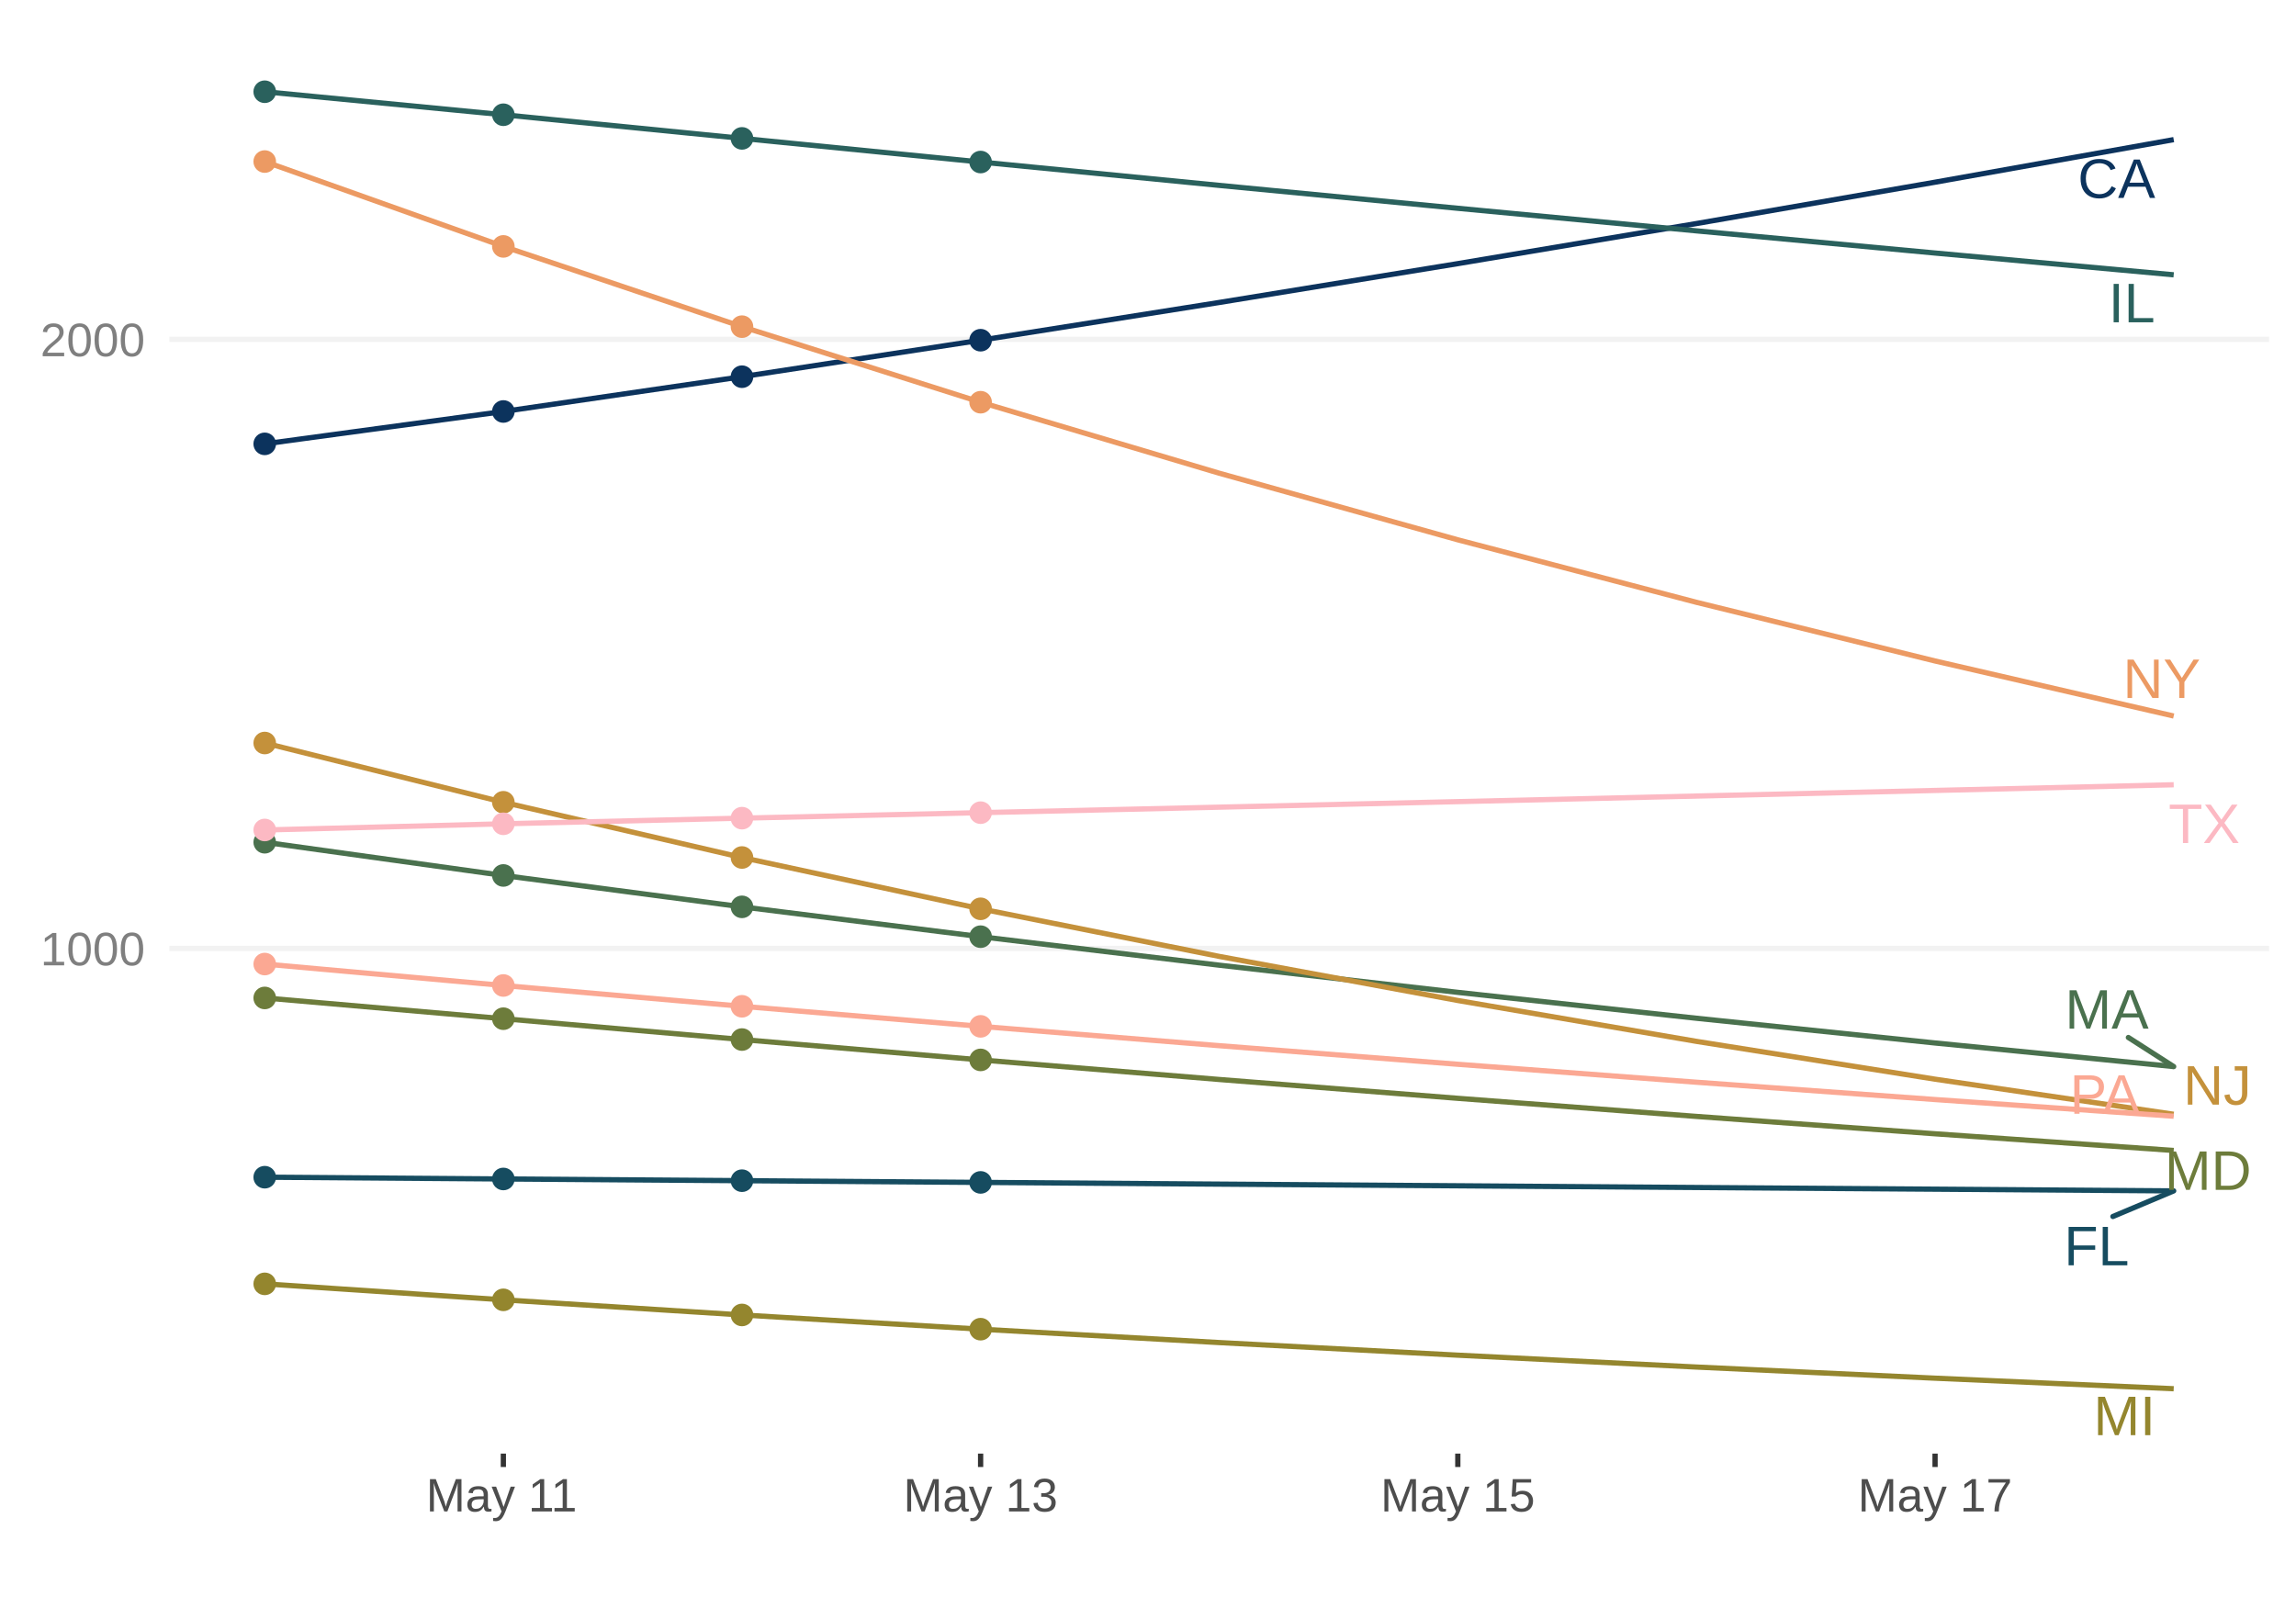
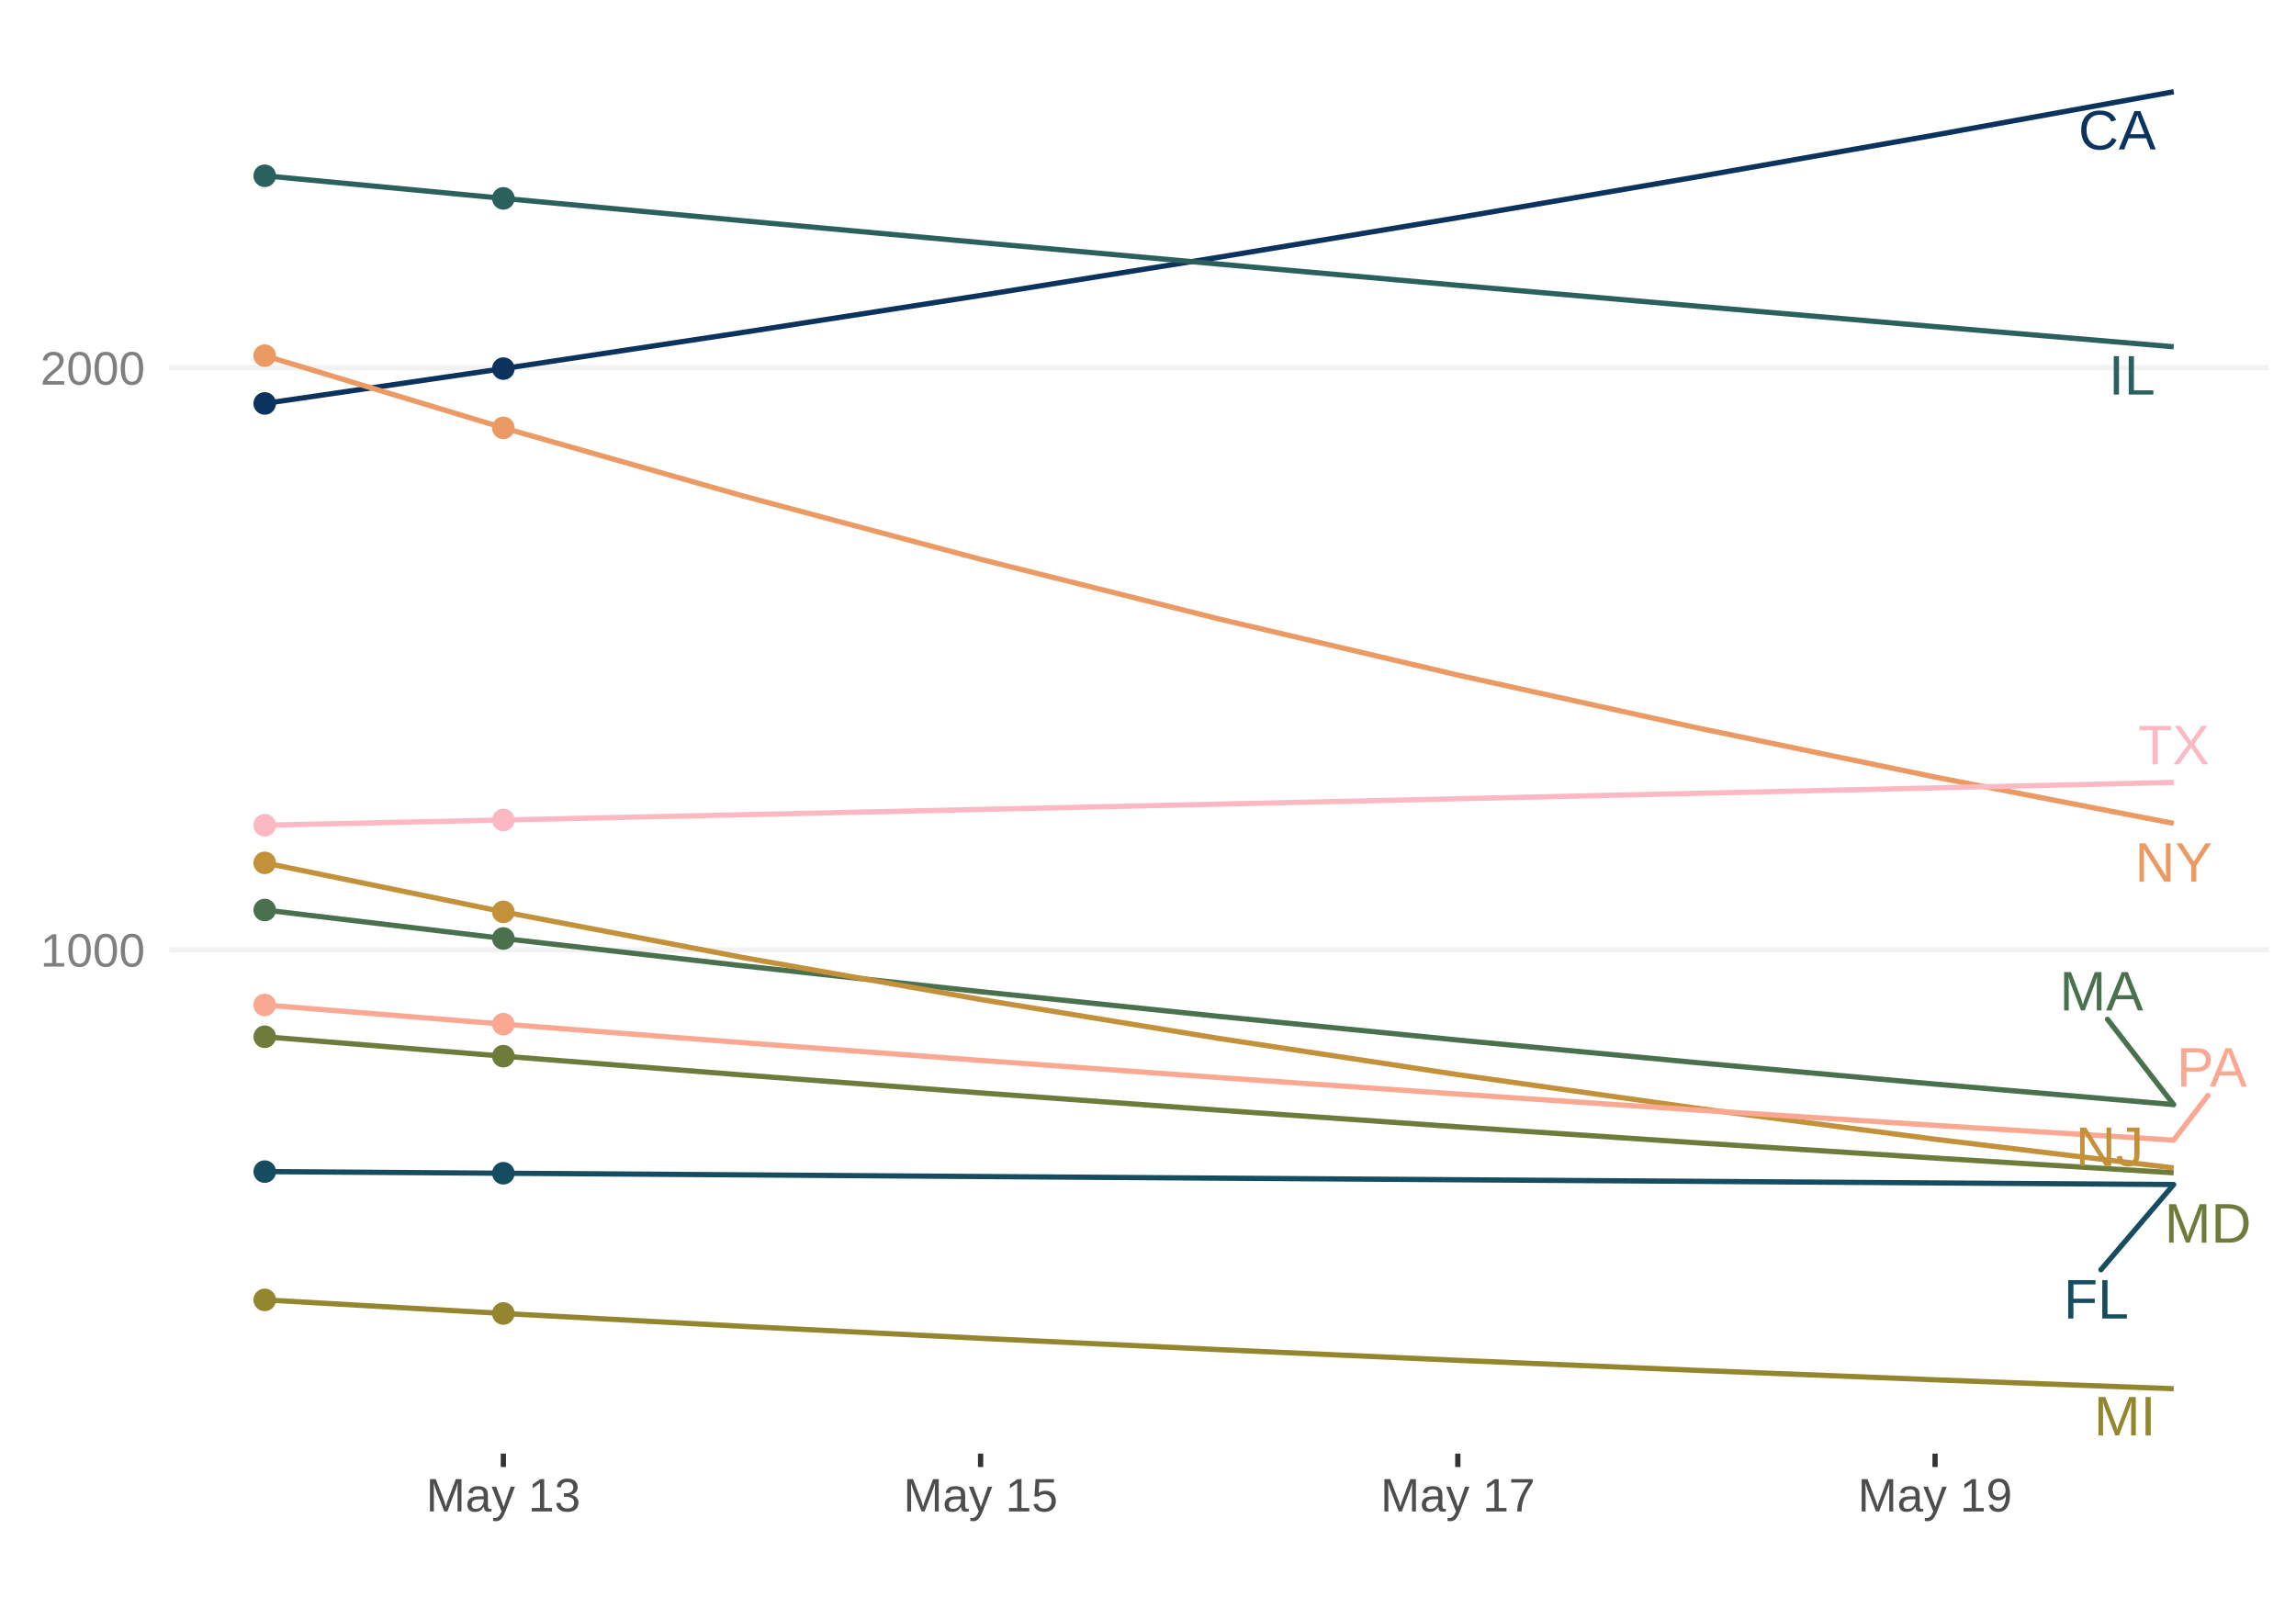
<svg xmlns="http://www.w3.org/2000/svg" viewBox="0 0 468.00 327.60">
  <defs>
    <style type="text/css">
    line, polyline, polygon, path, rect, circle {
      fill: none;
      stroke: #000000;
      stroke-linecap: round;
      stroke-linejoin: round;
      stroke-miterlimit: 10.00;
    }
  </style>
  </defs>
  <rect width="100%" height="100%" style="stroke: none; fill: none;" />
  <rect x="0.00" y="0.00" width="468.00" height="327.60" style="stroke-width: 1.07; stroke: none;" />
  <defs>
    <clipPath id="cpMzQuNTF8NDYyLjUyfDI5Ni4zMXw1LjQ4">
      <rect x="34.51" y="5.48" width="428.01" height="290.83" />
    </clipPath>
  </defs>
-   <polyline points="34.51,193.34 462.52,193.34 " style="stroke-width: 1.07; stroke: #000000; stroke-opacity: 0.051; stroke-linecap: butt;" clip-path="url(#cpMzQuNTF8NDYyLjUyfDI5Ni4zMXw1LjQ4)" />
-   <polyline points="34.51,69.18 462.52,69.18 " style="stroke-width: 1.07; stroke: #000000; stroke-opacity: 0.051; stroke-linecap: butt;" clip-path="url(#cpMzQuNTF8NDYyLjUyfDI5Ni4zMXw1LjQ4)" />
-   <polyline points="53.96,90.48 102.60,83.88 151.24,76.79 199.88,69.35 248.51,61.66 297.15,53.74 345.79,45.57 394.43,37.14 443.07,28.46 " style="stroke-width: 1.07; stroke: #0C335D; stroke-linecap: butt;" clip-path="url(#cpMzQuNTF8NDYyLjUyfDI5Ni4zMXw1LjQ4)" />
-   <polyline points="53.96,239.97 102.60,240.33 151.24,240.68 199.88,241.03 248.51,241.38 297.15,241.72 345.79,242.07 394.43,242.41 443.07,242.76 " style="stroke-width: 1.07; stroke: #164C60; stroke-linecap: butt;" clip-path="url(#cpMzQuNTF8NDYyLjUyfDI5Ni4zMXw1LjQ4)" />
-   <polyline points="53.96,18.70 102.60,23.39 151.24,28.21 199.88,33.03 248.51,37.79 297.15,42.46 345.79,47.06 394.43,51.58 443.07,56.02 " style="stroke-width: 1.07; stroke: #2A615D; stroke-linecap: butt;" clip-path="url(#cpMzQuNTF8NDYyLjUyfDI5Ni4zMXw1LjQ4)" />
-   <polyline points="53.96,171.69 102.60,178.46 151.24,184.86 199.88,190.94 248.51,196.75 297.15,202.29 345.79,207.57 394.43,212.61 443.07,217.42 " style="stroke-width: 1.07; stroke: #4A714E; stroke-linecap: butt;" clip-path="url(#cpMzQuNTF8NDYyLjUyfDI5Ni4zMXw1LjQ4)" />
-   <polyline points="53.96,203.43 102.60,207.66 151.24,211.91 199.88,216.06 248.51,220.05 297.15,223.89 345.79,227.58 394.43,231.12 443.07,234.52 " style="stroke-width: 1.07; stroke: #6D7C3B; stroke-linecap: butt;" clip-path="url(#cpMzQuNTF8NDYyLjUyfDI5Ni4zMXw1LjQ4)" />
-   <polyline points="53.96,261.71 102.60,264.97 151.24,268.05 199.88,270.95 248.51,273.68 297.15,276.25 345.79,278.67 394.43,280.94 443.07,283.09 " style="stroke-width: 1.07; stroke: #94862E; stroke-linecap: butt;" clip-path="url(#cpMzQuNTF8NDYyLjUyfDI5Ni4zMXw1LjQ4)" />
-   <polyline points="53.96,151.46 102.60,163.54 151.24,174.80 199.88,185.26 248.51,194.96 297.15,203.95 345.79,212.28 394.43,219.99 443.07,227.14 " style="stroke-width: 1.07; stroke: #C4913B; stroke-linecap: butt;" clip-path="url(#cpMzQuNTF8NDYyLjUyfDI5Ni4zMXw1LjQ4)" />
-   <polyline points="53.96,32.93 102.60,50.23 151.24,66.59 199.88,81.99 248.51,96.46 297.15,110.04 345.79,122.78 394.43,134.74 443.07,145.96 " style="stroke-width: 1.07; stroke: #EC9A63; stroke-linecap: butt;" clip-path="url(#cpMzQuNTF8NDYyLjUyfDI5Ni4zMXw1LjQ4)" />
-   <polyline points="53.96,196.52 102.60,200.89 151.24,205.13 199.88,209.22 248.51,213.16 297.15,216.95 345.79,220.61 394.43,224.14 443.07,227.54 " style="stroke-width: 1.07; stroke: #FBA893; stroke-linecap: butt;" clip-path="url(#cpMzQuNTF8NDYyLjUyfDI5Ni4zMXw1LjQ4)" />
-   <polyline points="53.96,169.19 102.60,167.93 151.24,166.78 199.88,165.66 248.51,164.54 297.15,163.41 345.79,162.27 394.43,161.13 443.07,159.97 " style="stroke-width: 1.07; stroke: #FCB9C3; stroke-linecap: butt;" clip-path="url(#cpMzQuNTF8NDYyLjUyfDI5Ni4zMXw1LjQ4)" />
-   <circle cx="53.96" cy="90.48" r="1.95" style="stroke-width: 0.71; stroke: #0C335D; fill: #0C335D;" clip-path="url(#cpMzQuNTF8NDYyLjUyfDI5Ni4zMXw1LjQ4)" />
-   <circle cx="102.60" cy="83.88" r="1.95" style="stroke-width: 0.71; stroke: #0C335D; fill: #0C335D;" clip-path="url(#cpMzQuNTF8NDYyLjUyfDI5Ni4zMXw1LjQ4)" />
-   <circle cx="151.24" cy="76.79" r="1.95" style="stroke-width: 0.71; stroke: #0C335D; fill: #0C335D;" clip-path="url(#cpMzQuNTF8NDYyLjUyfDI5Ni4zMXw1LjQ4)" />
-   <circle cx="199.88" cy="69.35" r="1.95" style="stroke-width: 0.71; stroke: #0C335D; fill: #0C335D;" clip-path="url(#cpMzQuNTF8NDYyLjUyfDI5Ni4zMXw1LjQ4)" />
-   <circle cx="53.96" cy="239.97" r="1.95" style="stroke-width: 0.71; stroke: #164C60; fill: #164C60;" clip-path="url(#cpMzQuNTF8NDYyLjUyfDI5Ni4zMXw1LjQ4)" />
-   <circle cx="102.60" cy="240.33" r="1.95" style="stroke-width: 0.71; stroke: #164C60; fill: #164C60;" clip-path="url(#cpMzQuNTF8NDYyLjUyfDI5Ni4zMXw1LjQ4)" />
-   <circle cx="151.24" cy="240.68" r="1.95" style="stroke-width: 0.71; stroke: #164C60; fill: #164C60;" clip-path="url(#cpMzQuNTF8NDYyLjUyfDI5Ni4zMXw1LjQ4)" />
-   <circle cx="199.88" cy="241.03" r="1.95" style="stroke-width: 0.71; stroke: #164C60; fill: #164C60;" clip-path="url(#cpMzQuNTF8NDYyLjUyfDI5Ni4zMXw1LjQ4)" />
-   <circle cx="53.96" cy="18.70" r="1.95" style="stroke-width: 0.71; stroke: #2A615D; fill: #2A615D;" clip-path="url(#cpMzQuNTF8NDYyLjUyfDI5Ni4zMXw1LjQ4)" />
-   <circle cx="102.60" cy="23.39" r="1.95" style="stroke-width: 0.71; stroke: #2A615D; fill: #2A615D;" clip-path="url(#cpMzQuNTF8NDYyLjUyfDI5Ni4zMXw1LjQ4)" />
-   <circle cx="151.24" cy="28.21" r="1.95" style="stroke-width: 0.71; stroke: #2A615D; fill: #2A615D;" clip-path="url(#cpMzQuNTF8NDYyLjUyfDI5Ni4zMXw1LjQ4)" />
-   <circle cx="199.88" cy="33.03" r="1.95" style="stroke-width: 0.71; stroke: #2A615D; fill: #2A615D;" clip-path="url(#cpMzQuNTF8NDYyLjUyfDI5Ni4zMXw1LjQ4)" />
-   <circle cx="53.96" cy="203.43" r="1.95" style="stroke-width: 0.71; stroke: #6D7C3B; fill: #6D7C3B;" clip-path="url(#cpMzQuNTF8NDYyLjUyfDI5Ni4zMXw1LjQ4)" />
-   <circle cx="102.60" cy="207.66" r="1.95" style="stroke-width: 0.71; stroke: #6D7C3B; fill: #6D7C3B;" clip-path="url(#cpMzQuNTF8NDYyLjUyfDI5Ni4zMXw1LjQ4)" />
-   <circle cx="151.24" cy="211.91" r="1.95" style="stroke-width: 0.71; stroke: #6D7C3B; fill: #6D7C3B;" clip-path="url(#cpMzQuNTF8NDYyLjUyfDI5Ni4zMXw1LjQ4)" />
-   <circle cx="199.88" cy="216.06" r="1.95" style="stroke-width: 0.71; stroke: #6D7C3B; fill: #6D7C3B;" clip-path="url(#cpMzQuNTF8NDYyLjUyfDI5Ni4zMXw1LjQ4)" />
-   <circle cx="53.96" cy="171.69" r="1.95" style="stroke-width: 0.71; stroke: #4A714E; fill: #4A714E;" clip-path="url(#cpMzQuNTF8NDYyLjUyfDI5Ni4zMXw1LjQ4)" />
-   <circle cx="102.60" cy="178.46" r="1.95" style="stroke-width: 0.71; stroke: #4A714E; fill: #4A714E;" clip-path="url(#cpMzQuNTF8NDYyLjUyfDI5Ni4zMXw1LjQ4)" />
-   <circle cx="151.24" cy="184.86" r="1.95" style="stroke-width: 0.71; stroke: #4A714E; fill: #4A714E;" clip-path="url(#cpMzQuNTF8NDYyLjUyfDI5Ni4zMXw1LjQ4)" />
-   <circle cx="199.88" cy="190.94" r="1.95" style="stroke-width: 0.71; stroke: #4A714E; fill: #4A714E;" clip-path="url(#cpMzQuNTF8NDYyLjUyfDI5Ni4zMXw1LjQ4)" />
-   <circle cx="53.96" cy="261.71" r="1.95" style="stroke-width: 0.71; stroke: #94862E; fill: #94862E;" clip-path="url(#cpMzQuNTF8NDYyLjUyfDI5Ni4zMXw1LjQ4)" />
-   <circle cx="102.60" cy="264.97" r="1.95" style="stroke-width: 0.71; stroke: #94862E; fill: #94862E;" clip-path="url(#cpMzQuNTF8NDYyLjUyfDI5Ni4zMXw1LjQ4)" />
-   <circle cx="151.24" cy="268.05" r="1.95" style="stroke-width: 0.71; stroke: #94862E; fill: #94862E;" clip-path="url(#cpMzQuNTF8NDYyLjUyfDI5Ni4zMXw1LjQ4)" />
-   <circle cx="199.88" cy="270.95" r="1.95" style="stroke-width: 0.71; stroke: #94862E; fill: #94862E;" clip-path="url(#cpMzQuNTF8NDYyLjUyfDI5Ni4zMXw1LjQ4)" />
-   <circle cx="53.96" cy="151.46" r="1.95" style="stroke-width: 0.71; stroke: #C4913B; fill: #C4913B;" clip-path="url(#cpMzQuNTF8NDYyLjUyfDI5Ni4zMXw1LjQ4)" />
-   <circle cx="102.60" cy="163.54" r="1.95" style="stroke-width: 0.71; stroke: #C4913B; fill: #C4913B;" clip-path="url(#cpMzQuNTF8NDYyLjUyfDI5Ni4zMXw1LjQ4)" />
-   <circle cx="151.24" cy="174.80" r="1.95" style="stroke-width: 0.71; stroke: #C4913B; fill: #C4913B;" clip-path="url(#cpMzQuNTF8NDYyLjUyfDI5Ni4zMXw1LjQ4)" />
-   <circle cx="199.88" cy="185.26" r="1.95" style="stroke-width: 0.71; stroke: #C4913B; fill: #C4913B;" clip-path="url(#cpMzQuNTF8NDYyLjUyfDI5Ni4zMXw1LjQ4)" />
-   <circle cx="53.96" cy="32.93" r="1.95" style="stroke-width: 0.71; stroke: #EC9A63; fill: #EC9A63;" clip-path="url(#cpMzQuNTF8NDYyLjUyfDI5Ni4zMXw1LjQ4)" />
-   <circle cx="102.60" cy="50.23" r="1.95" style="stroke-width: 0.71; stroke: #EC9A63; fill: #EC9A63;" clip-path="url(#cpMzQuNTF8NDYyLjUyfDI5Ni4zMXw1LjQ4)" />
-   <circle cx="151.24" cy="66.59" r="1.95" style="stroke-width: 0.71; stroke: #EC9A63; fill: #EC9A63;" clip-path="url(#cpMzQuNTF8NDYyLjUyfDI5Ni4zMXw1LjQ4)" />
-   <circle cx="199.88" cy="81.99" r="1.95" style="stroke-width: 0.71; stroke: #EC9A63; fill: #EC9A63;" clip-path="url(#cpMzQuNTF8NDYyLjUyfDI5Ni4zMXw1LjQ4)" />
-   <circle cx="53.96" cy="196.52" r="1.95" style="stroke-width: 0.71; stroke: #FBA893; fill: #FBA893;" clip-path="url(#cpMzQuNTF8NDYyLjUyfDI5Ni4zMXw1LjQ4)" />
-   <circle cx="102.60" cy="200.89" r="1.95" style="stroke-width: 0.71; stroke: #FBA893; fill: #FBA893;" clip-path="url(#cpMzQuNTF8NDYyLjUyfDI5Ni4zMXw1LjQ4)" />
-   <circle cx="151.24" cy="205.13" r="1.95" style="stroke-width: 0.71; stroke: #FBA893; fill: #FBA893;" clip-path="url(#cpMzQuNTF8NDYyLjUyfDI5Ni4zMXw1LjQ4)" />
-   <circle cx="199.88" cy="209.22" r="1.95" style="stroke-width: 0.71; stroke: #FBA893; fill: #FBA893;" clip-path="url(#cpMzQuNTF8NDYyLjUyfDI5Ni4zMXw1LjQ4)" />
-   <circle cx="53.96" cy="169.19" r="1.95" style="stroke-width: 0.71; stroke: #FCB9C3; fill: #FCB9C3;" clip-path="url(#cpMzQuNTF8NDYyLjUyfDI5Ni4zMXw1LjQ4)" />
-   <circle cx="102.60" cy="167.93" r="1.95" style="stroke-width: 0.71; stroke: #FCB9C3; fill: #FCB9C3;" clip-path="url(#cpMzQuNTF8NDYyLjUyfDI5Ni4zMXw1LjQ4)" />
-   <circle cx="151.24" cy="166.78" r="1.95" style="stroke-width: 0.71; stroke: #FCB9C3; fill: #FCB9C3;" clip-path="url(#cpMzQuNTF8NDYyLjUyfDI5Ni4zMXw1LjQ4)" />
-   <circle cx="199.88" cy="165.66" r="1.95" style="stroke-width: 0.71; stroke: #FCB9C3; fill: #FCB9C3;" clip-path="url(#cpMzQuNTF8NDYyLjUyfDI5Ni4zMXw1LjQ4)" />
+   <polyline points="34.51,193.60 462.52,193.60 " style="stroke-width: 1.07; stroke: #000000; stroke-opacity: 0.051; stroke-linecap: butt;" clip-path="url(#cpMzQuNTF8NDYyLjUyfDI5Ni4zMXw1LjQ4)" />
+   <polyline points="34.51,74.97 462.52,74.97 " style="stroke-width: 1.07; stroke: #000000; stroke-opacity: 0.051; stroke-linecap: butt;" clip-path="url(#cpMzQuNTF8NDYyLjUyfDI5Ni4zMXw1LjQ4)" />
+   <polyline points="53.96,82.24 102.60,75.14 151.24,67.79 199.88,60.22 248.51,52.42 297.15,44.37 345.79,36.07 394.43,27.52 443.07,18.70 " style="stroke-width: 1.07; stroke: #0C335D; stroke-linecap: butt;" clip-path="url(#cpMzQuNTF8NDYyLjUyfDI5Ni4zMXw1LjQ4)" />
+   <polyline points="53.96,238.83 102.60,239.16 151.24,239.49 199.88,239.83 248.51,240.16 297.15,240.49 345.79,240.81 394.43,241.14 443.07,241.46 " style="stroke-width: 1.07; stroke: #164C60; stroke-linecap: butt;" clip-path="url(#cpMzQuNTF8NDYyLjUyfDI5Ni4zMXw1LjQ4)" />
+   <polyline points="53.96,35.83 102.60,40.44 151.24,44.98 199.88,49.45 248.51,53.84 297.15,58.16 345.79,62.40 394.43,66.58 443.07,70.69 " style="stroke-width: 1.07; stroke: #2A615D; stroke-linecap: butt;" clip-path="url(#cpMzQuNTF8NDYyLjUyfDI5Ni4zMXw1LjQ4)" />
+   <polyline points="53.96,185.50 102.60,191.31 151.24,196.86 199.88,202.15 248.51,207.19 297.15,212.01 345.79,216.61 394.43,220.99 443.07,225.17 " style="stroke-width: 1.07; stroke: #4A714E; stroke-linecap: butt;" clip-path="url(#cpMzQuNTF8NDYyLjUyfDI5Ni4zMXw1LjQ4)" />
+   <polyline points="53.96,211.34 102.60,215.30 151.24,219.12 199.88,222.79 248.51,226.31 297.15,229.70 345.79,232.95 394.43,236.07 443.07,239.07 " style="stroke-width: 1.07; stroke: #6D7C3B; stroke-linecap: butt;" clip-path="url(#cpMzQuNTF8NDYyLjUyfDI5Ni4zMXw1LjQ4)" />
+   <polyline points="53.96,264.98 102.60,267.75 151.24,270.36 199.88,272.81 248.51,275.12 297.15,277.30 345.79,279.34 394.43,281.27 443.07,283.09 " style="stroke-width: 1.07; stroke: #94862E; stroke-linecap: butt;" clip-path="url(#cpMzQuNTF8NDYyLjUyfDI5Ni4zMXw1LjQ4)" />
+   <polyline points="53.96,175.89 102.60,185.88 151.24,195.15 199.88,203.74 248.51,211.69 297.15,219.06 345.79,225.90 394.43,232.23 443.07,238.09 " style="stroke-width: 1.07; stroke: #C4913B; stroke-linecap: butt;" clip-path="url(#cpMzQuNTF8NDYyLjUyfDI5Ni4zMXw1LjQ4)" />
+   <polyline points="53.96,72.50 102.60,87.22 151.24,101.04 199.88,114.01 248.51,126.18 297.15,137.61 345.79,148.34 394.43,158.40 443.07,167.85 " style="stroke-width: 1.07; stroke: #EC9A63; stroke-linecap: butt;" clip-path="url(#cpMzQuNTF8NDYyLjUyfDI5Ni4zMXw1LjQ4)" />
+   <polyline points="53.96,204.86 102.60,208.77 151.24,212.53 199.88,216.16 248.51,219.66 297.15,223.02 345.79,226.27 394.43,229.40 443.07,232.41 " style="stroke-width: 1.07; stroke: #FBA893; stroke-linecap: butt;" clip-path="url(#cpMzQuNTF8NDYyLjUyfDI5Ni4zMXw1LjQ4)" />
+   <polyline points="53.96,168.22 102.60,167.15 151.24,166.08 199.88,165.00 248.51,163.92 297.15,162.82 345.79,161.72 394.43,160.61 443.07,159.49 " style="stroke-width: 1.07; stroke: #FCB9C3; stroke-linecap: butt;" clip-path="url(#cpMzQuNTF8NDYyLjUyfDI5Ni4zMXw1LjQ4)" />
+   <circle cx="53.96" cy="82.24" r="1.95" style="stroke-width: 0.71; stroke: #0C335D; fill: #0C335D;" clip-path="url(#cpMzQuNTF8NDYyLjUyfDI5Ni4zMXw1LjQ4)" />
+   <circle cx="102.60" cy="75.14" r="1.95" style="stroke-width: 0.71; stroke: #0C335D; fill: #0C335D;" clip-path="url(#cpMzQuNTF8NDYyLjUyfDI5Ni4zMXw1LjQ4)" />
+   <circle cx="53.96" cy="238.83" r="1.95" style="stroke-width: 0.71; stroke: #164C60; fill: #164C60;" clip-path="url(#cpMzQuNTF8NDYyLjUyfDI5Ni4zMXw1LjQ4)" />
+   <circle cx="102.60" cy="239.16" r="1.95" style="stroke-width: 0.71; stroke: #164C60; fill: #164C60;" clip-path="url(#cpMzQuNTF8NDYyLjUyfDI5Ni4zMXw1LjQ4)" />
+   <circle cx="53.96" cy="35.83" r="1.95" style="stroke-width: 0.71; stroke: #2A615D; fill: #2A615D;" clip-path="url(#cpMzQuNTF8NDYyLjUyfDI5Ni4zMXw1LjQ4)" />
+   <circle cx="102.60" cy="40.44" r="1.95" style="stroke-width: 0.71; stroke: #2A615D; fill: #2A615D;" clip-path="url(#cpMzQuNTF8NDYyLjUyfDI5Ni4zMXw1LjQ4)" />
+   <circle cx="53.96" cy="211.34" r="1.95" style="stroke-width: 0.71; stroke: #6D7C3B; fill: #6D7C3B;" clip-path="url(#cpMzQuNTF8NDYyLjUyfDI5Ni4zMXw1LjQ4)" />
+   <circle cx="102.60" cy="215.30" r="1.95" style="stroke-width: 0.71; stroke: #6D7C3B; fill: #6D7C3B;" clip-path="url(#cpMzQuNTF8NDYyLjUyfDI5Ni4zMXw1LjQ4)" />
+   <circle cx="53.96" cy="185.50" r="1.95" style="stroke-width: 0.71; stroke: #4A714E; fill: #4A714E;" clip-path="url(#cpMzQuNTF8NDYyLjUyfDI5Ni4zMXw1LjQ4)" />
+   <circle cx="102.60" cy="191.31" r="1.95" style="stroke-width: 0.71; stroke: #4A714E; fill: #4A714E;" clip-path="url(#cpMzQuNTF8NDYyLjUyfDI5Ni4zMXw1LjQ4)" />
+   <circle cx="53.96" cy="264.98" r="1.95" style="stroke-width: 0.71; stroke: #94862E; fill: #94862E;" clip-path="url(#cpMzQuNTF8NDYyLjUyfDI5Ni4zMXw1LjQ4)" />
+   <circle cx="102.60" cy="267.75" r="1.95" style="stroke-width: 0.71; stroke: #94862E; fill: #94862E;" clip-path="url(#cpMzQuNTF8NDYyLjUyfDI5Ni4zMXw1LjQ4)" />
+   <circle cx="53.96" cy="175.89" r="1.95" style="stroke-width: 0.71; stroke: #C4913B; fill: #C4913B;" clip-path="url(#cpMzQuNTF8NDYyLjUyfDI5Ni4zMXw1LjQ4)" />
+   <circle cx="102.60" cy="185.88" r="1.95" style="stroke-width: 0.71; stroke: #C4913B; fill: #C4913B;" clip-path="url(#cpMzQuNTF8NDYyLjUyfDI5Ni4zMXw1LjQ4)" />
+   <circle cx="53.96" cy="72.50" r="1.95" style="stroke-width: 0.71; stroke: #EC9A63; fill: #EC9A63;" clip-path="url(#cpMzQuNTF8NDYyLjUyfDI5Ni4zMXw1LjQ4)" />
+   <circle cx="102.60" cy="87.22" r="1.95" style="stroke-width: 0.71; stroke: #EC9A63; fill: #EC9A63;" clip-path="url(#cpMzQuNTF8NDYyLjUyfDI5Ni4zMXw1LjQ4)" />
+   <circle cx="53.96" cy="204.86" r="1.95" style="stroke-width: 0.71; stroke: #FBA893; fill: #FBA893;" clip-path="url(#cpMzQuNTF8NDYyLjUyfDI5Ni4zMXw1LjQ4)" />
+   <circle cx="102.60" cy="208.77" r="1.95" style="stroke-width: 0.71; stroke: #FBA893; fill: #FBA893;" clip-path="url(#cpMzQuNTF8NDYyLjUyfDI5Ni4zMXw1LjQ4)" />
+   <circle cx="53.96" cy="168.22" r="1.95" style="stroke-width: 0.71; stroke: #FCB9C3; fill: #FCB9C3;" clip-path="url(#cpMzQuNTF8NDYyLjUyfDI5Ni4zMXw1LjQ4)" />
+   <circle cx="102.60" cy="167.15" r="1.95" style="stroke-width: 0.71; stroke: #FCB9C3; fill: #FCB9C3;" clip-path="url(#cpMzQuNTF8NDYyLjUyfDI5Ni4zMXw1LjQ4)" />
  <g clip-path="url(#cpMzQuNTF8NDYyLjUyfDI5Ni4zMXw1LjQ4)">
-     <text x="423.51" y="40.35" style="font-size: 11.38px; fill: #0C335D; font-family: Arial;" textLength="15.81px" lengthAdjust="spacingAndGlyphs">CA</text>
+     <text x="423.64" y="30.47" style="font-size: 11.38px; fill: #0C335D; font-family: Arial;" textLength="15.81px" lengthAdjust="spacingAndGlyphs">CA</text>
  </g>
-   <line x1="430.68" y1="247.98" x2="443.07" y2="242.76" style="stroke-width: 1.07; stroke: #164C60;" clip-path="url(#cpMzQuNTF8NDYyLjUyfDI5Ni4zMXw1LjQ4)" />
+   <line x1="428.24" y1="258.83" x2="443.07" y2="241.46" style="stroke-width: 1.07; stroke: #164C60;" clip-path="url(#cpMzQuNTF8NDYyLjUyfDI5Ni4zMXw1LjQ4)" />
  <g clip-path="url(#cpMzQuNTF8NDYyLjUyfDI5Ni4zMXw1LjQ4)">
-     <text x="420.71" y="257.93" style="font-size: 11.38px; fill: #164C60; font-family: Arial;" textLength="13.28px" lengthAdjust="spacingAndGlyphs">FL</text>
+     <text x="420.63" y="268.78" style="font-size: 11.38px; fill: #164C60; font-family: Arial;" textLength="13.28px" lengthAdjust="spacingAndGlyphs">FL</text>
  </g>
  <g clip-path="url(#cpMzQuNTF8NDYyLjUyfDI5Ni4zMXw1LjQ4)">
-     <text x="429.78" y="65.70" style="font-size: 11.38px; fill: #2A615D; font-family: Arial;" textLength="9.49px" lengthAdjust="spacingAndGlyphs">IL</text>
+     <text x="429.81" y="80.43" style="font-size: 11.38px; fill: #2A615D; font-family: Arial;" textLength="9.49px" lengthAdjust="spacingAndGlyphs">IL</text>
  </g>
-   <line x1="433.83" y1="211.49" x2="443.07" y2="217.42" style="stroke-width: 1.07; stroke: #4A714E;" clip-path="url(#cpMzQuNTF8NDYyLjUyfDI5Ni4zMXw1LjQ4)" />
+   <line x1="429.58" y1="207.78" x2="443.07" y2="225.17" style="stroke-width: 1.07; stroke: #4A714E;" clip-path="url(#cpMzQuNTF8NDYyLjUyfDI5Ni4zMXw1LjQ4)" />
  <g clip-path="url(#cpMzQuNTF8NDYyLjUyfDI5Ni4zMXw1LjQ4)">
-     <text x="420.91" y="209.69" style="font-size: 11.38px; fill: #4A714E; font-family: Arial;" textLength="17.07px" lengthAdjust="spacingAndGlyphs">MA</text>
+     <text x="419.80" y="205.98" style="font-size: 11.38px; fill: #4A714E; font-family: Arial;" textLength="17.07px" lengthAdjust="spacingAndGlyphs">MA</text>
  </g>
  <g clip-path="url(#cpMzQuNTF8NDYyLjUyfDI5Ni4zMXw1LjQ4)">
-     <text x="441.22" y="242.55" style="font-size: 11.38px; fill: #6D7C3B; font-family: Arial;" textLength="17.70px" lengthAdjust="spacingAndGlyphs">MD</text>
+     <text x="441.19" y="253.30" style="font-size: 11.38px; fill: #6D7C3B; font-family: Arial;" textLength="17.70px" lengthAdjust="spacingAndGlyphs">MD</text>
  </g>
  <g clip-path="url(#cpMzQuNTF8NDYyLjUyfDI5Ni4zMXw1LjQ4)">
-     <text x="426.72" y="292.56" style="font-size: 11.38px; fill: #94862E; font-family: Arial;" textLength="12.64px" lengthAdjust="spacingAndGlyphs">MI</text>
+     <text x="426.80" y="292.61" style="font-size: 11.38px; fill: #94862E; font-family: Arial;" textLength="12.64px" lengthAdjust="spacingAndGlyphs">MI</text>
  </g>
  <g clip-path="url(#cpMzQuNTF8NDYyLjUyfDI5Ni4zMXw1LjQ4)">
-     <text x="445.01" y="225.18" style="font-size: 11.38px; fill: #C4913B; font-family: Arial;" textLength="13.91px" lengthAdjust="spacingAndGlyphs">NJ</text>
+     <text x="423.05" y="237.69" style="font-size: 11.38px; fill: #C4913B; font-family: Arial;" textLength="13.91px" lengthAdjust="spacingAndGlyphs">NJ</text>
  </g>
  <g clip-path="url(#cpMzQuNTF8NDYyLjUyfDI5Ni4zMXw1LjQ4)">
-     <text x="432.72" y="142.29" style="font-size: 11.38px; fill: #EC9A63; font-family: Arial;" textLength="15.81px" lengthAdjust="spacingAndGlyphs">NY</text>
+     <text x="435.15" y="179.74" style="font-size: 11.38px; fill: #EC9A63; font-family: Arial;" textLength="15.81px" lengthAdjust="spacingAndGlyphs">NY</text>
+   </g>
+   <line x1="450.06" y1="223.30" x2="443.07" y2="232.41" style="stroke-width: 1.07; stroke: #FBA893;" clip-path="url(#cpMzQuNTF8NDYyLjUyfDI5Ni4zMXw1LjQ4)" />
+   <g clip-path="url(#cpMzQuNTF8NDYyLjUyfDI5Ni4zMXw1LjQ4)">
+     <text x="443.67" y="221.50" style="font-size: 11.38px; fill: #FBA893; font-family: Arial;" textLength="15.18px" lengthAdjust="spacingAndGlyphs">PA</text>
  </g>
  <g clip-path="url(#cpMzQuNTF8NDYyLjUyfDI5Ni4zMXw1LjQ4)">
-     <text x="421.88" y="227.04" style="font-size: 11.38px; fill: #FBA893; font-family: Arial;" textLength="15.18px" lengthAdjust="spacingAndGlyphs">PA</text>
-   </g>
-   <g clip-path="url(#cpMzQuNTF8NDYyLjUyfDI5Ni4zMXw1LjQ4)">
-     <text x="442.02" y="171.85" style="font-size: 11.38px; fill: #FCB9C3; font-family: Arial;" textLength="14.54px" lengthAdjust="spacingAndGlyphs">TX</text>
+     <text x="435.83" y="155.81" style="font-size: 11.38px; fill: #FCB9C3; font-family: Arial;" textLength="14.54px" lengthAdjust="spacingAndGlyphs">TX</text>
  </g>
  <defs>
    <clipPath id="cpMC4wMHw0NjguMDB8MzI3LjYwfDAuMDA=">
      <rect x="0.00" y="0.00" width="468.00" height="327.60" />
    </clipPath>
  </defs>
  <g clip-path="url(#cpMC4wMHw0NjguMDB8MzI3LjYwfDAuMDA=)">
-     <text x="8.22" y="196.78" style="font-size: 9.60px; fill: #7F7F7F; font-family: Arial;" textLength="21.36px" lengthAdjust="spacingAndGlyphs">1000</text>
+     <text x="8.22" y="197.04" style="font-size: 9.60px; fill: #7F7F7F; font-family: Arial;" textLength="21.36px" lengthAdjust="spacingAndGlyphs">1000</text>
  </g>
  <g clip-path="url(#cpMC4wMHw0NjguMDB8MzI3LjYwfDAuMDA=)">
-     <text x="8.22" y="72.62" style="font-size: 9.60px; fill: #7F7F7F; font-family: Arial;" textLength="21.36px" lengthAdjust="spacingAndGlyphs">2000</text>
+     <text x="8.22" y="78.41" style="font-size: 9.60px; fill: #7F7F7F; font-family: Arial;" textLength="21.36px" lengthAdjust="spacingAndGlyphs">2000</text>
  </g>
  <polyline points="102.60,299.05 102.60,296.31 " style="stroke-width: 1.07; stroke: #333333; stroke-linecap: butt;" clip-path="url(#cpMC4wMHw0NjguMDB8MzI3LjYwfDAuMDA=)" />
  <polyline points="199.88,299.05 199.88,296.31 " style="stroke-width: 1.07; stroke: #333333; stroke-linecap: butt;" clip-path="url(#cpMC4wMHw0NjguMDB8MzI3LjYwfDAuMDA=)" />
  <polyline points="297.15,299.05 297.15,296.31 " style="stroke-width: 1.07; stroke: #333333; stroke-linecap: butt;" clip-path="url(#cpMC4wMHw0NjguMDB8MzI3LjYwfDAuMDA=)" />
  <polyline points="394.43,299.05 394.43,296.31 " style="stroke-width: 1.07; stroke: #333333; stroke-linecap: butt;" clip-path="url(#cpMC4wMHw0NjguMDB8MzI3LjYwfDAuMDA=)" />
  <g clip-path="url(#cpMC4wMHw0NjguMDB8MzI3LjYwfDAuMDA=)">
-     <text x="86.86" y="308.11" style="font-size: 9.60px; fill: #4D4D4D; font-family: Arial;" textLength="31.48px" lengthAdjust="spacingAndGlyphs">May 11</text>
+     <text x="86.86" y="308.11" style="font-size: 9.60px; fill: #4D4D4D; font-family: Arial;" textLength="31.48px" lengthAdjust="spacingAndGlyphs">May 13</text>
  </g>
  <g clip-path="url(#cpMC4wMHw0NjguMDB8MzI3LjYwfDAuMDA=)">
-     <text x="184.14" y="308.11" style="font-size: 9.60px; fill: #4D4D4D; font-family: Arial;" textLength="31.48px" lengthAdjust="spacingAndGlyphs">May 13</text>
+     <text x="184.14" y="308.11" style="font-size: 9.60px; fill: #4D4D4D; font-family: Arial;" textLength="31.48px" lengthAdjust="spacingAndGlyphs">May 15</text>
  </g>
  <g clip-path="url(#cpMC4wMHw0NjguMDB8MzI3LjYwfDAuMDA=)">
-     <text x="281.41" y="308.11" style="font-size: 9.60px; fill: #4D4D4D; font-family: Arial;" textLength="31.48px" lengthAdjust="spacingAndGlyphs">May 15</text>
+     <text x="281.41" y="308.11" style="font-size: 9.60px; fill: #4D4D4D; font-family: Arial;" textLength="31.48px" lengthAdjust="spacingAndGlyphs">May 17</text>
  </g>
  <g clip-path="url(#cpMC4wMHw0NjguMDB8MzI3LjYwfDAuMDA=)">
-     <text x="378.69" y="308.11" style="font-size: 9.60px; fill: #4D4D4D; font-family: Arial;" textLength="31.48px" lengthAdjust="spacingAndGlyphs">May 17</text>
+     <text x="378.69" y="308.11" style="font-size: 9.60px; fill: #4D4D4D; font-family: Arial;" textLength="31.48px" lengthAdjust="spacingAndGlyphs">May 19</text>
  </g>
</svg>
